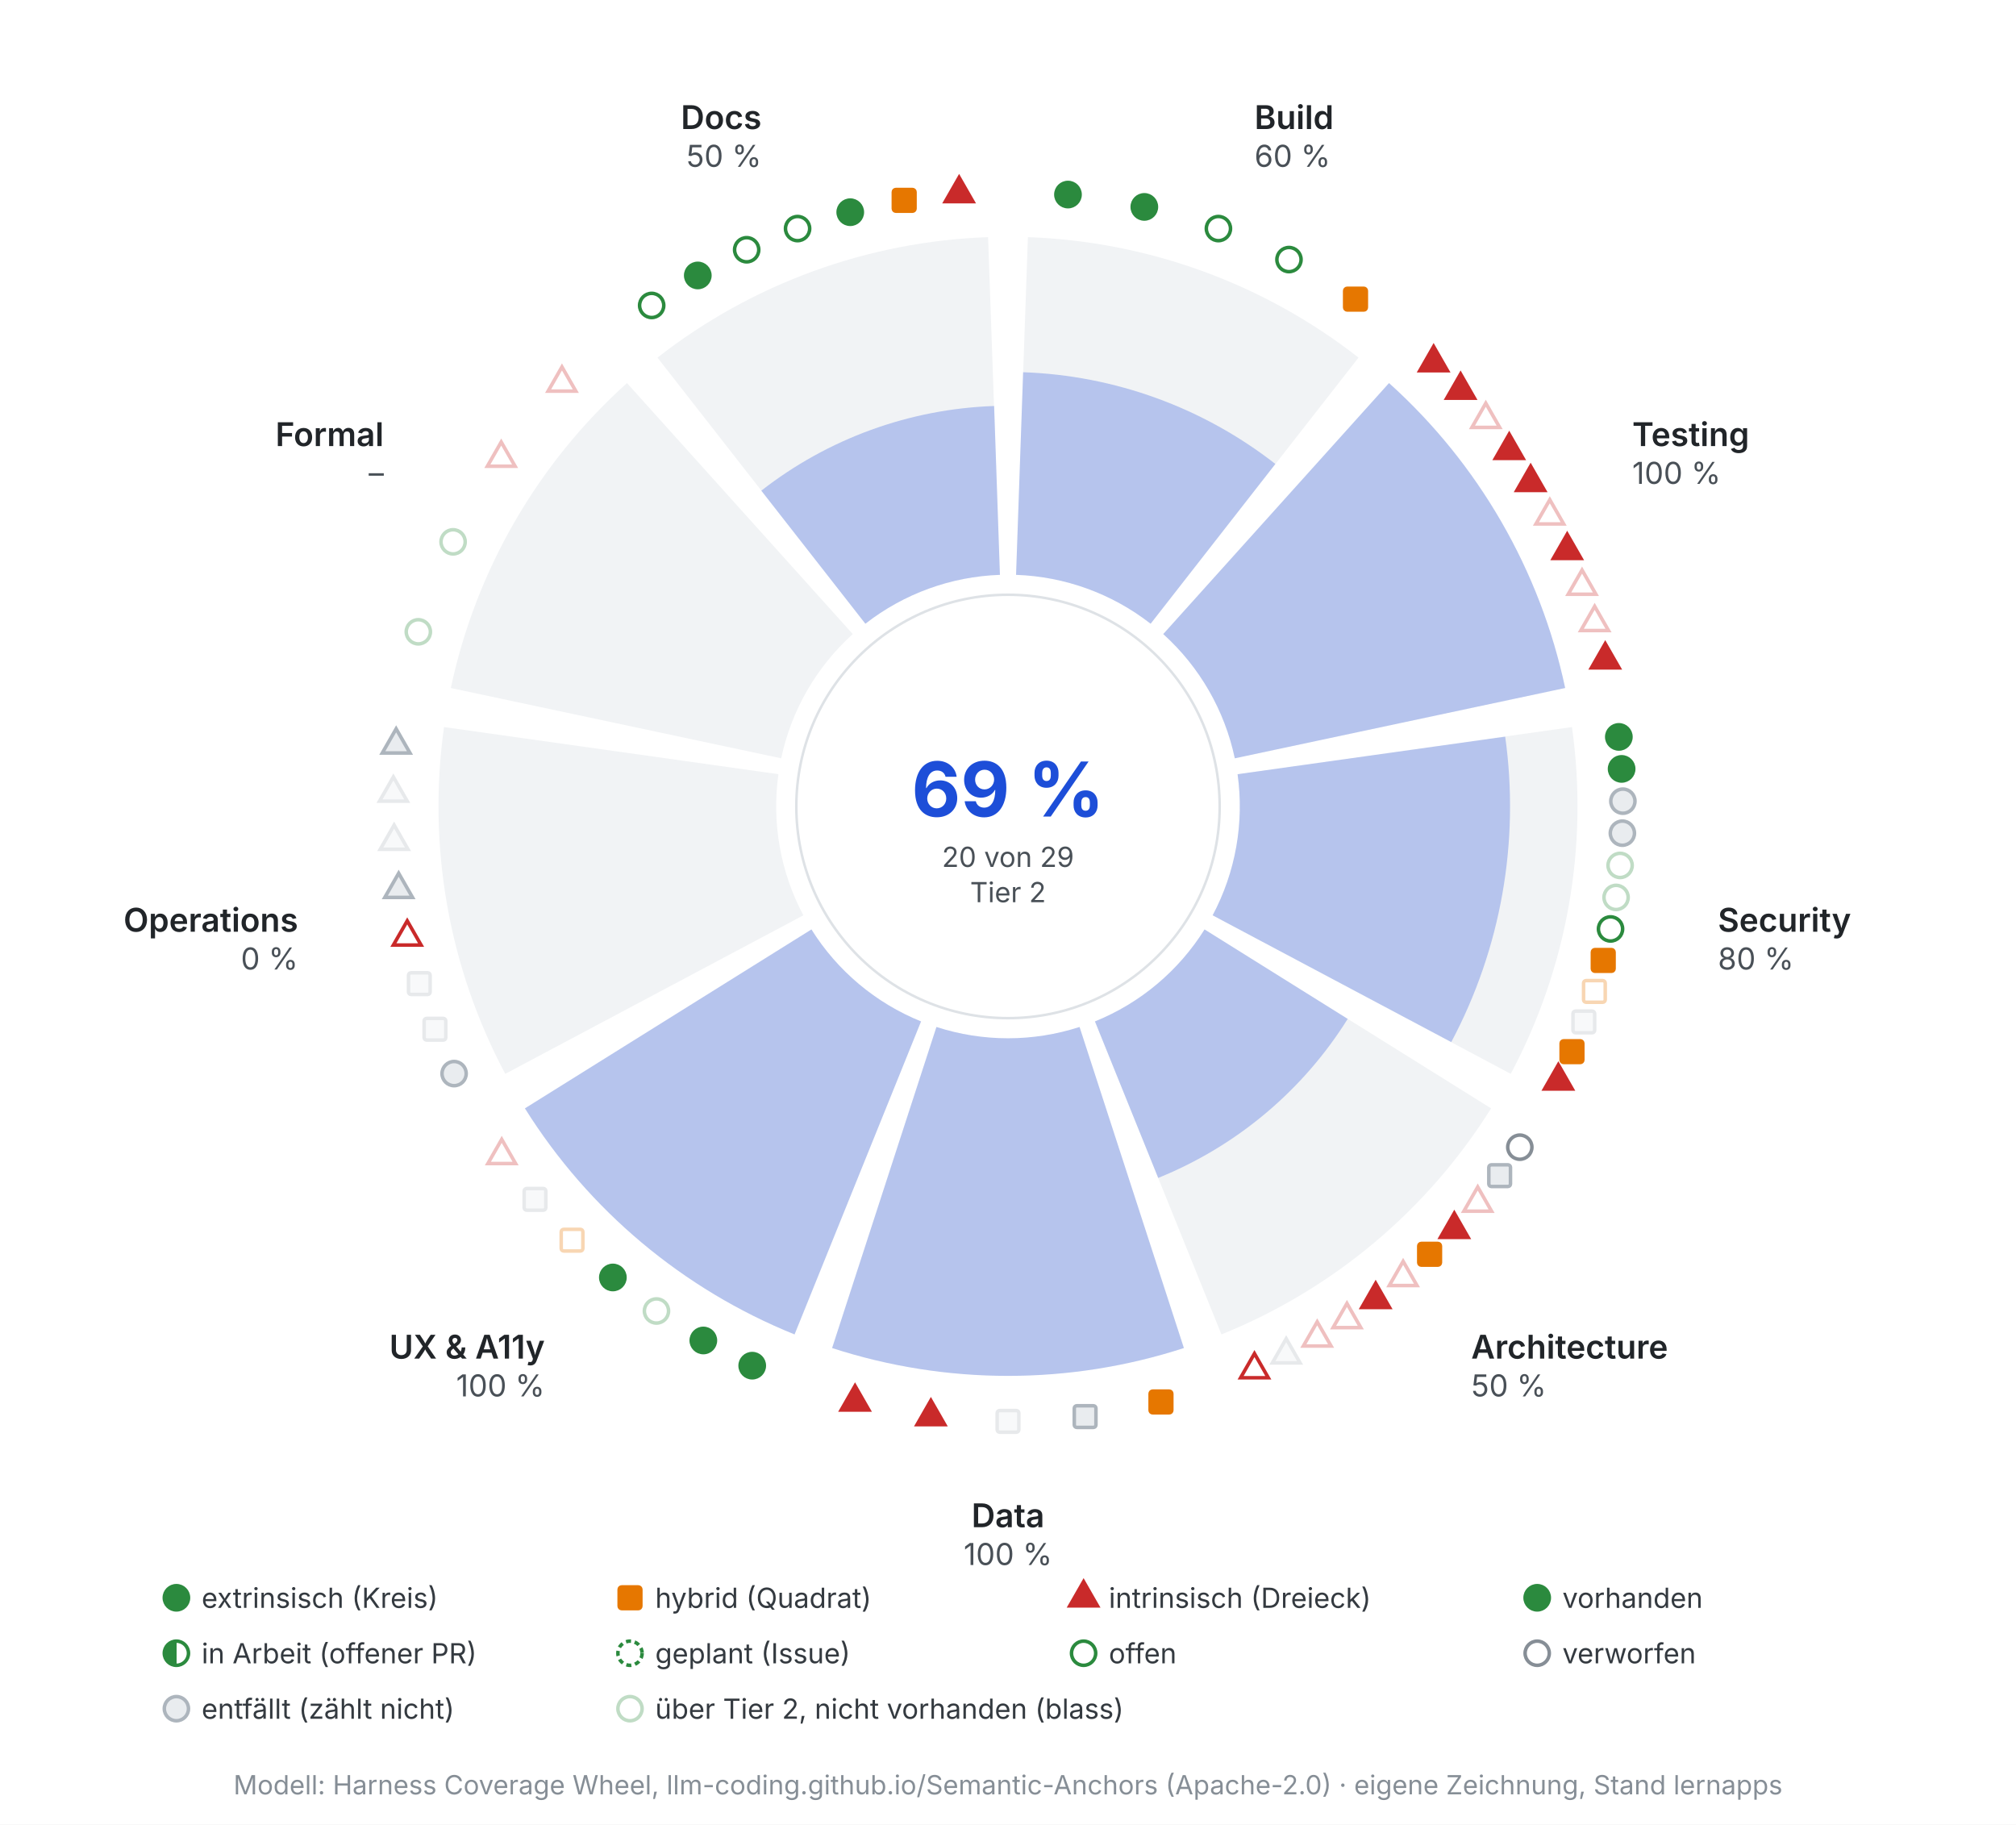
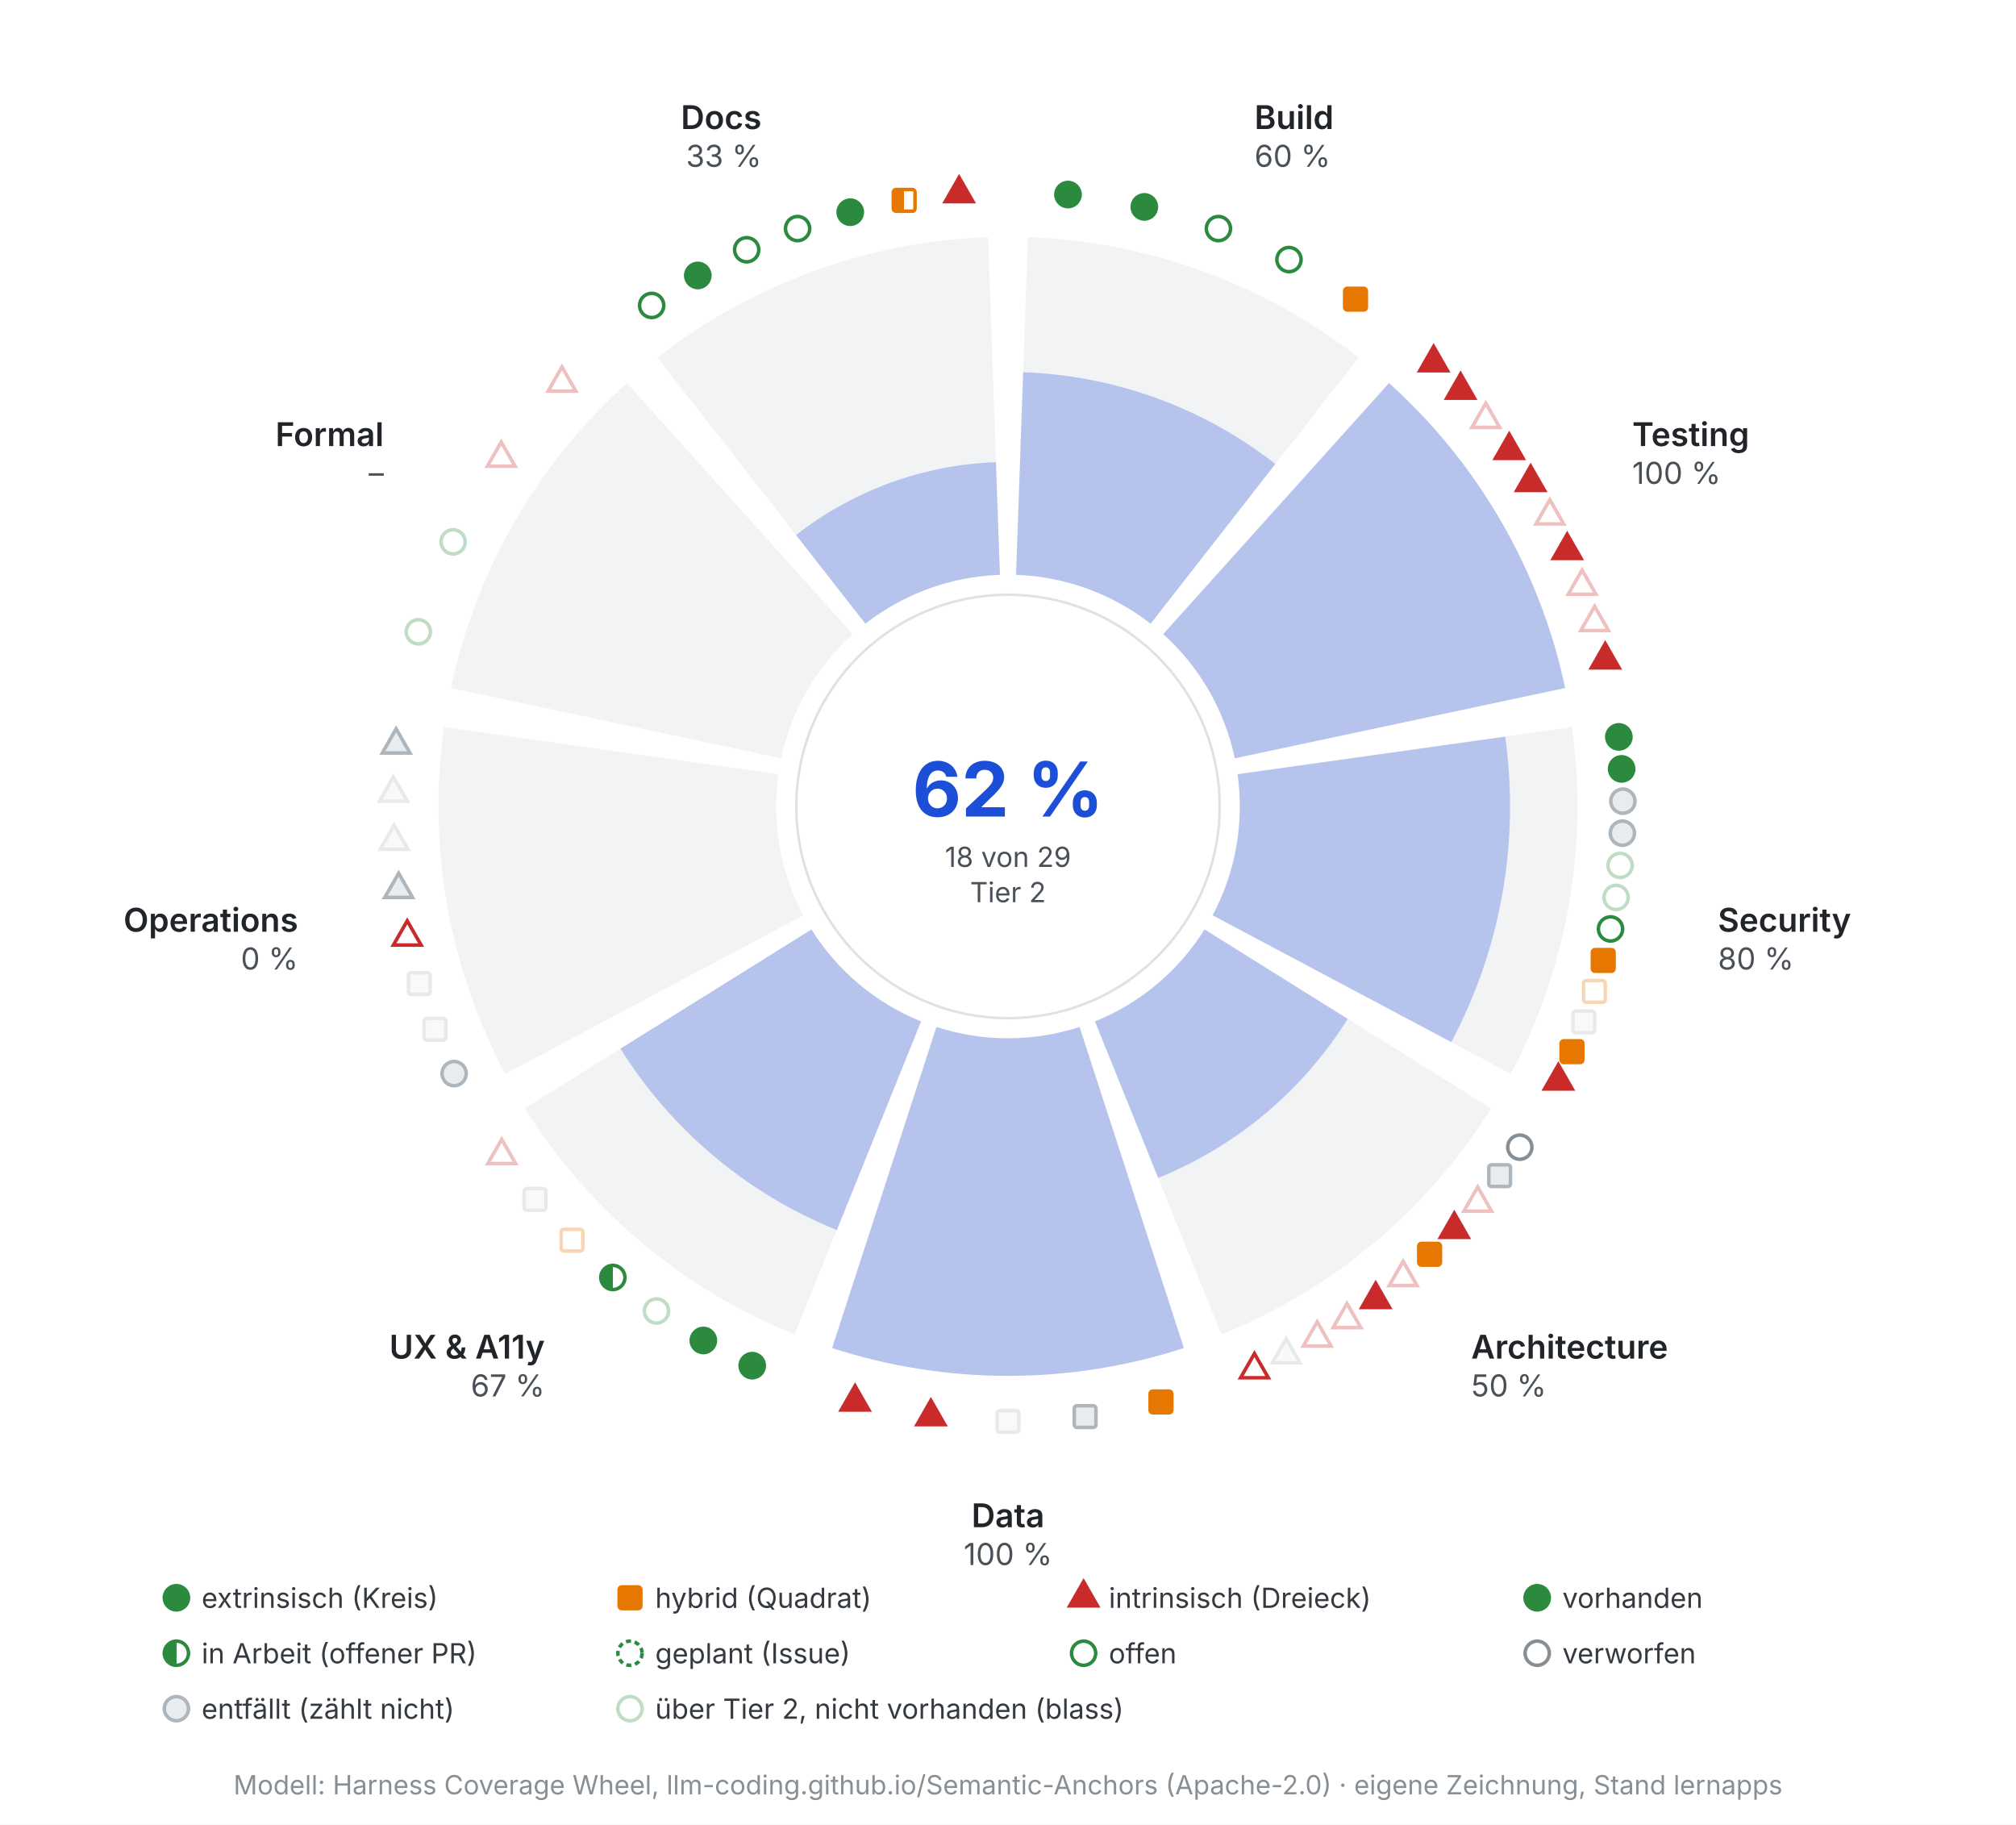
<svg xmlns="http://www.w3.org/2000/svg" viewBox="0 0 800 724" width="800" height="724" role="img" font-family="system-ui, -apple-system, 'Segoe UI', sans-serif">
  <defs>
    <linearGradient id="halb-G">
      <stop offset="50%" stop-color="#2b8a3e" />
      <stop offset="50%" stop-color="#fff" />
    </linearGradient>
    <linearGradient id="halb-A">
      <stop offset="50%" stop-color="#e67700" />
      <stop offset="50%" stop-color="#fff" />
    </linearGradient>
    <linearGradient id="halb-R">
      <stop offset="50%" stop-color="#c92a2a" />
      <stop offset="50%" stop-color="#fff" />
    </linearGradient>
  </defs>
  <rect width="800" height="724" fill="#fff" />
  <path d="M407.9 94.1 A226 226 0 0 1 539.1 141.9 L456.6 247.5 A92 92 0 0 0 403.2 228.1 Z" fill="#f1f3f5" />
  <path d="M406 147.7 A172.4 172.4 0 0 1 506.1 184.1 L456.6 247.5 A92 92 0 0 0 403.2 228.1 Z" fill="#1d4ed8" fill-opacity="0.28" />
  <circle cx="423.8" cy="77.2" r="4.8" fill="#2b8a3e" stroke="#2b8a3e" stroke-width="1.4" />
  <circle cx="454.1" cy="82.1" r="4.8" fill="#2b8a3e" stroke="#2b8a3e" stroke-width="1.4" />
  <circle cx="483.5" cy="90.7" r="4.8" fill="#fff" stroke="#2b8a3e" stroke-width="1.4" />
  <circle cx="511.5" cy="103" r="4.8" fill="#fff" stroke="#2b8a3e" stroke-width="1.4" />
  <rect x="533.6" y="114.4" width="8.6" height="8.6" rx="1" fill="#e67700" stroke="#e67700" stroke-width="1.4" />
  <text x="497.8" y="51.2" text-anchor="start" font-size="13" font-weight="600" fill="#212529">Build</text>
  <text x="497.8" y="66.2" text-anchor="start" font-size="12" fill="#495057">60 %</text>
  <path d="M551.2 152 A226 226 0 0 1 621.1 273 L490 300.9 A92 92 0 0 0 461.6 251.6 Z" fill="#f1f3f5" />
  <path d="M551.2 152 A226 226 0 0 1 621.1 273 L490 300.9 A92 92 0 0 0 461.6 251.6 Z" fill="#1d4ed8" fill-opacity="0.28" />
  <polygon points="568.9,137.5 574.4,147.1 563.4,147.1" fill="#c92a2a" stroke="#c92a2a" stroke-width="1.4" />
  <polygon points="579.6,148.4 585.1,158 574.1,158" fill="#c92a2a" stroke="#c92a2a" stroke-width="1.4" />
  <polygon points="589.6,160 595.1,169.6 584.1,169.6" fill="#fff" stroke="#c92a2a" stroke-width="1.4" opacity="0.3" />
  <polygon points="598.9,172.3 604.4,181.9 593.4,181.9" fill="#c92a2a" stroke="#c92a2a" stroke-width="1.4" />
  <polygon points="607.4,185 612.9,194.6 601.9,194.6" fill="#c92a2a" stroke="#c92a2a" stroke-width="1.4" />
  <polygon points="615,198.3 620.5,207.9 609.5,207.9" fill="#fff" stroke="#c92a2a" stroke-width="1.4" opacity="0.3" />
  <polygon points="621.9,212 627.4,221.6 616.4,221.6" fill="#c92a2a" stroke="#c92a2a" stroke-width="1.4" />
  <polygon points="627.8,226.2 633.3,235.8 622.3,235.8" fill="#fff" stroke="#c92a2a" stroke-width="1.4" opacity="0.3" />
  <polygon points="632.8,240.6 638.3,250.2 627.3,250.2" fill="#fff" stroke="#c92a2a" stroke-width="1.4" opacity="0.3" />
  <polygon points="637,255.4 642.5,265 631.5,265" fill="#c92a2a" stroke="#c92a2a" stroke-width="1.4" />
  <text x="647.7" y="177" text-anchor="start" font-size="13" font-weight="600" fill="#212529">Testing</text>
  <text x="647.7" y="192" text-anchor="start" font-size="12" fill="#495057">100 %</text>
  <path d="M623.8 288.5 A226 226 0 0 1 599.5 426.1 L481.2 363.2 A92 92 0 0 0 491.1 307.2 Z" fill="#f1f3f5" />
  <path d="M597.3 292.3 A199.2 199.2 0 0 1 575.9 413.5 L481.2 363.2 A92 92 0 0 0 491.1 307.2 Z" fill="#1d4ed8" fill-opacity="0.28" />
  <circle cx="642.4" cy="292.4" r="4.8" fill="#2b8a3e" stroke="#2b8a3e" stroke-width="1.4" />
  <circle cx="643.5" cy="305.1" r="4.8" fill="#2b8a3e" stroke="#2b8a3e" stroke-width="1.4" />
  <circle cx="644" cy="317.9" r="4.8" fill="#e9ecef" stroke="#adb5bd" stroke-width="1.4" />
  <circle cx="643.8" cy="330.6" r="4.8" fill="#e9ecef" stroke="#adb5bd" stroke-width="1.4" />
  <circle cx="642.9" cy="343.4" r="4.8" fill="#fff" stroke="#2b8a3e" stroke-width="1.4" opacity="0.3" />
  <circle cx="641.3" cy="356.1" r="4.8" fill="#fff" stroke="#2b8a3e" stroke-width="1.4" opacity="0.3" />
  <circle cx="639.1" cy="368.6" r="4.8" fill="#fff" stroke="#2b8a3e" stroke-width="1.4" />
  <rect x="631.9" y="376.8" width="8.6" height="8.6" rx="1" fill="#e67700" stroke="#e67700" stroke-width="1.4" />
  <rect x="628.4" y="389.1" width="8.6" height="8.6" rx="1" fill="#fff" stroke="#e67700" stroke-width="1.4" opacity="0.3" />
  <rect x="624.2" y="401.2" width="8.6" height="8.6" rx="1" fill="#e9ecef" stroke="#adb5bd" stroke-width="1.4" opacity="0.3" />
  <rect x="619.5" y="413" width="8.6" height="8.6" rx="1" fill="#e67700" stroke="#e67700" stroke-width="1.4" />
  <polygon points="618.4,422.5 623.9,432.1 612.9,432.1" fill="#c92a2a" stroke="#c92a2a" stroke-width="1.4" />
  <text x="681.7" y="369.7" text-anchor="start" font-size="13" font-weight="600" fill="#212529">Security</text>
  <text x="681.7" y="384.7" text-anchor="start" font-size="12" fill="#495057">80 %</text>
  <path d="M591.7 439.8 A226 226 0 0 1 484.7 529.5 L434.5 405.3 A92 92 0 0 0 478 368.8 Z" fill="#f1f3f5" />
  <path d="M534.8 404.3 A159 159 0 0 1 459.6 467.4 L434.5 405.3 A92 92 0 0 0 478 368.8 Z" fill="#1d4ed8" fill-opacity="0.28" />
  <circle cx="603.1" cy="455.2" r="4.8" fill="#fff" stroke="#868e96" stroke-width="1.4" />
  <rect x="590.8" y="462.2" width="8.6" height="8.6" rx="1" fill="#e9ecef" stroke="#adb5bd" stroke-width="1.4" />
  <polygon points="586.4,471 591.9,480.6 580.9,480.6" fill="#fff" stroke="#c92a2a" stroke-width="1.4" opacity="0.3" />
  <polygon points="577.1,481.4 582.6,491 571.6,491" fill="#c92a2a" stroke="#c92a2a" stroke-width="1.4" />
  <rect x="563" y="493.4" width="8.6" height="8.6" rx="1" fill="#e67700" stroke="#e67700" stroke-width="1.4" />
  <polygon points="556.8,500.5 562.3,510.1 551.3,510.1" fill="#fff" stroke="#c92a2a" stroke-width="1.4" opacity="0.3" />
  <polygon points="545.9,509.2 551.4,518.8 540.4,518.8" fill="#c92a2a" stroke="#c92a2a" stroke-width="1.4" />
  <polygon points="534.5,517.2 540,526.8 529,526.8" fill="#fff" stroke="#c92a2a" stroke-width="1.4" opacity="0.3" />
  <polygon points="522.7,524.5 528.2,534.1 517.2,534.1" fill="#fff" stroke="#c92a2a" stroke-width="1.4" opacity="0.3" />
  <polygon points="510.4,531.2 515.9,540.8 504.9,540.8" fill="#e9ecef" stroke="#adb5bd" stroke-width="1.4" opacity="0.3" />
  <polygon points="497.8,537.1 503.3,546.7 492.3,546.7" fill="#fff" stroke="#c92a2a" stroke-width="1.4" />
  <text x="583.8" y="539.1" text-anchor="start" font-size="13" font-weight="600" fill="#212529">Architecture</text>
  <text x="583.8" y="554.1" text-anchor="start" font-size="12" fill="#495057">50 %</text>
  <path d="M469.8 534.9 A226 226 0 0 1 330.2 534.9 L371.6 407.5 A92 92 0 0 0 428.4 407.5 Z" fill="#f1f3f5" />
  <path d="M469.8 534.9 A226 226 0 0 1 330.2 534.9 L371.6 407.5 A92 92 0 0 0 428.4 407.5 Z" fill="#1d4ed8" fill-opacity="0.28" />
  <rect x="456.4" y="552" width="8.6" height="8.6" rx="1" fill="#e67700" stroke="#e67700" stroke-width="1.4" />
  <rect x="426.3" y="557.8" width="8.6" height="8.6" rx="1" fill="#e9ecef" stroke="#adb5bd" stroke-width="1.4" />
  <rect x="395.7" y="559.7" width="8.6" height="8.6" rx="1" fill="#e9ecef" stroke="#adb5bd" stroke-width="1.4" opacity="0.3" />
  <polygon points="369.4,555.7 374.9,565.3 363.9,565.3" fill="#c92a2a" stroke="#c92a2a" stroke-width="1.4" />
  <polygon points="339.3,549.9 344.8,559.5 333.8,559.5" fill="#c92a2a" stroke="#c92a2a" stroke-width="1.4" />
  <text x="400" y="606" text-anchor="middle" font-size="13" font-weight="600" fill="#212529">Data</text>
  <text x="400" y="621" text-anchor="middle" font-size="12" fill="#495057">100 %</text>
  <path d="M315.3 529.5 A226 226 0 0 1 208.3 439.8 L322 368.8 A92 92 0 0 0 365.5 405.3 Z" fill="#f1f3f5" />
-   <path d="M315.3 529.5 A226 226 0 0 1 208.3 439.8 L322 368.8 A92 92 0 0 0 365.5 405.3 Z" fill="#1d4ed8" fill-opacity="0.28" />
+   <path d="M332.1 488.1 A181.333 181.333 0 0 1 246.2 416.1 L322 368.8 A92 92 0 0 0 365.5 405.3 Z" fill="#1d4ed8" fill-opacity="0.28" />
  <circle cx="298.5" cy="541.9" r="4.8" fill="#2b8a3e" stroke="#2b8a3e" stroke-width="1.4" />
  <circle cx="279.1" cy="531.9" r="4.8" fill="#2b8a3e" stroke="#2b8a3e" stroke-width="1.4" />
  <circle cx="260.5" cy="520.2" r="4.8" fill="#fff" stroke="#2b8a3e" stroke-width="1.4" opacity="0.3" />
-   <circle cx="243.2" cy="506.9" r="4.8" fill="#2b8a3e" stroke="#2b8a3e" stroke-width="1.4" />
+   <circle cx="243.2" cy="506.9" r="4.8" fill="url(#halb-G)" stroke="#2b8a3e" stroke-width="1.4" />
  <rect x="222.7" y="487.8" width="8.6" height="8.6" rx="1" fill="#fff" stroke="#e67700" stroke-width="1.4" opacity="0.3" />
  <rect x="208" y="471.6" width="8.6" height="8.6" rx="1" fill="#e9ecef" stroke="#adb5bd" stroke-width="1.4" opacity="0.3" />
  <polygon points="199.1,452.1 204.6,461.7 193.6,461.7" fill="#fff" stroke="#c92a2a" stroke-width="1.4" opacity="0.3" />
  <text x="216.2" y="539.1" text-anchor="end" font-size="13" font-weight="600" fill="#212529">UX &amp; A11y</text>
-   <text x="216.2" y="554.1" text-anchor="end" font-size="12" fill="#495057">100 %</text>
+   <text x="216.2" y="554.1" text-anchor="end" font-size="12" fill="#495057">67 %</text>
  <path d="M200.5 426.1 A226 226 0 0 1 176.2 288.5 L308.9 307.2 A92 92 0 0 0 318.8 363.2 Z" fill="#f1f3f5" />
  <circle cx="180.2" cy="426" r="4.8" fill="#e9ecef" stroke="#adb5bd" stroke-width="1.4" />
  <rect x="168.3" y="404.1" width="8.6" height="8.6" rx="1" fill="#e9ecef" stroke="#adb5bd" stroke-width="1.4" opacity="0.3" />
  <rect x="162.1" y="386" width="8.6" height="8.6" rx="1" fill="#e9ecef" stroke="#adb5bd" stroke-width="1.4" opacity="0.3" />
  <polygon points="161.6,365.4 167.1,375 156.1,375" fill="#fff" stroke="#c92a2a" stroke-width="1.4" />
  <polygon points="158.2,346.5 163.7,356.1 152.7,356.1" fill="#e9ecef" stroke="#adb5bd" stroke-width="1.4" />
  <polygon points="156.4,327.4 161.9,337 150.9,337" fill="#e9ecef" stroke="#adb5bd" stroke-width="1.4" opacity="0.3" />
  <polygon points="156.1,308.3 161.6,317.9 150.6,317.9" fill="#e9ecef" stroke="#adb5bd" stroke-width="1.4" opacity="0.3" />
  <polygon points="157.2,289.2 162.7,298.8 151.7,298.8" fill="#e9ecef" stroke="#adb5bd" stroke-width="1.4" />
  <text x="118.3" y="369.7" text-anchor="end" font-size="13" font-weight="600" fill="#212529">Operations</text>
  <text x="118.3" y="384.7" text-anchor="end" font-size="12" fill="#495057">0 %</text>
  <path d="M178.9 273 A226 226 0 0 1 248.8 152 L338.4 251.6 A92 92 0 0 0 310 300.9 Z" fill="#f1f3f5" />
  <circle cx="166" cy="250.7" r="4.8" fill="#fff" stroke="#2b8a3e" stroke-width="1.4" opacity="0.3" />
  <circle cx="179.8" cy="215" r="4.8" fill="#fff" stroke="#2b8a3e" stroke-width="1.4" opacity="0.3" />
  <polygon points="198.9,175.4 204.4,185 193.4,185" fill="#fff" stroke="#c92a2a" stroke-width="1.4" opacity="0.3" />
  <polygon points="223,145.6 228.5,155.2 217.5,155.2" fill="#fff" stroke="#c92a2a" stroke-width="1.4" opacity="0.3" />
  <text x="152.3" y="177" text-anchor="end" font-size="13" font-weight="600" fill="#212529">Formal</text>
  <text x="152.3" y="192" text-anchor="end" font-size="12" fill="#495057">–</text>
  <path d="M260.9 141.9 A226 226 0 0 1 392.1 94.1 L396.8 228.1 A92 92 0 0 0 343.4 247.5 Z" fill="#f1f3f5" />
-   <path d="M302.1 194.7 A159 159 0 0 1 394.5 161.1 L396.8 228.1 A92 92 0 0 0 343.4 247.5 Z" fill="#1d4ed8" fill-opacity="0.28" />
+   <path d="M315.9 212.3 A136.667 136.667 0 0 1 395.2 183.4 L396.8 228.1 A92 92 0 0 0 343.4 247.5 Z" fill="#1d4ed8" fill-opacity="0.28" />
  <circle cx="258.6" cy="121.2" r="4.8" fill="#fff" stroke="#2b8a3e" stroke-width="1.4" />
  <circle cx="276.9" cy="109.3" r="4.8" fill="#2b8a3e" stroke="#2b8a3e" stroke-width="1.4" />
  <circle cx="296.3" cy="99.1" r="4.8" fill="#fff" stroke="#2b8a3e" stroke-width="1.4" />
  <circle cx="316.5" cy="90.7" r="4.8" fill="#fff" stroke="#2b8a3e" stroke-width="1.4" />
  <circle cx="337.4" cy="84.2" r="4.8" fill="#2b8a3e" stroke="#2b8a3e" stroke-width="1.4" />
-   <rect x="354.5" y="75.2" width="8.6" height="8.6" rx="1" fill="#e67700" stroke="#e67700" stroke-width="1.4" />
+   <rect x="354.5" y="75.2" width="8.6" height="8.6" rx="1" fill="url(#halb-A)" stroke="#e67700" stroke-width="1.4" />
  <polygon points="380.6,70.4 386.1,80 375.1,80" fill="#c92a2a" stroke="#c92a2a" stroke-width="1.4" />
  <text x="302.2" y="51.2" text-anchor="end" font-size="13" font-weight="600" fill="#212529">Docs</text>
-   <text x="302.2" y="66.2" text-anchor="end" font-size="12" fill="#495057">50 %</text>
+   <text x="302.2" y="66.2" text-anchor="end" font-size="12" fill="#495057">33 %</text>
  <circle cx="400" cy="320" r="84" fill="#fff" stroke="#dee2e6" />
-   <text x="400" y="324" text-anchor="middle" font-size="30" font-weight="700" fill="#1d4ed8">69 %</text>
-   <text x="400" y="344" text-anchor="middle" font-size="11" fill="#495057">20 von 29</text>
+   <text x="400" y="324" text-anchor="middle" font-size="30" font-weight="700" fill="#1d4ed8">62 %</text>
+   <text x="400" y="344" text-anchor="middle" font-size="11" fill="#495057">18 von 29</text>
  <text x="400" y="358" text-anchor="middle" font-size="11" fill="#495057">Tier 2</text>
  <circle cx="70" cy="634" r="4.8" fill="#2b8a3e" stroke="#2b8a3e" stroke-width="1.4" />
  <text x="80" y="638" font-size="11" fill="#343a40">extrinsisch (Kreis)</text>
  <rect x="245.7" y="629.7" width="8.6" height="8.6" rx="1" fill="#e67700" stroke="#e67700" stroke-width="1.4" />
  <text x="260" y="638" font-size="11" fill="#343a40">hybrid (Quadrat)</text>
  <polygon points="430,627.6 435.5,637.2 424.5,637.2" fill="#c92a2a" stroke="#c92a2a" stroke-width="1.4" />
  <text x="440" y="638" font-size="11" fill="#343a40">intrinsisch (Dreieck)</text>
  <circle cx="610" cy="634" r="4.8" fill="#2b8a3e" stroke="#2b8a3e" stroke-width="1.4" />
  <text x="620" y="638" font-size="11" fill="#343a40">vorhanden</text>
  <circle cx="70" cy="656" r="4.8" fill="url(#halb-G)" stroke="#2b8a3e" stroke-width="1.4" />
  <text x="80" y="660" font-size="11" fill="#343a40">in Arbeit (offener PR)</text>
  <circle cx="250" cy="656" r="4.8" fill="#fff" stroke="#2b8a3e" stroke-dasharray="2 1.5" stroke-width="1.4" />
  <text x="260" y="660" font-size="11" fill="#343a40">geplant (Issue)</text>
  <circle cx="430" cy="656" r="4.8" fill="#fff" stroke="#2b8a3e" stroke-width="1.4" />
  <text x="440" y="660" font-size="11" fill="#343a40">offen</text>
  <circle cx="610" cy="656" r="4.8" fill="#fff" stroke="#868e96" stroke-width="1.4" />
  <text x="620" y="660" font-size="11" fill="#343a40">verworfen</text>
  <circle cx="70" cy="678" r="4.8" fill="#e9ecef" stroke="#adb5bd" stroke-width="1.4" />
  <text x="80" y="682" font-size="11" fill="#343a40">entfällt (zählt nicht)</text>
  <circle cx="250" cy="678" r="4.8" fill="#fff" stroke="#2b8a3e" stroke-width="1.4" opacity="0.3" />
  <text x="260" y="682" font-size="11" fill="#343a40">über Tier 2, nicht vorhanden (blass)</text>
  <text x="400" y="712" text-anchor="middle" font-size="10.5" fill="#868e96">Modell: Harness Coverage Wheel, llm-coding.github.io/Semantic-Anchors (Apache-2.0) · eigene Zeichnung, Stand lernapps</text>
</svg>
